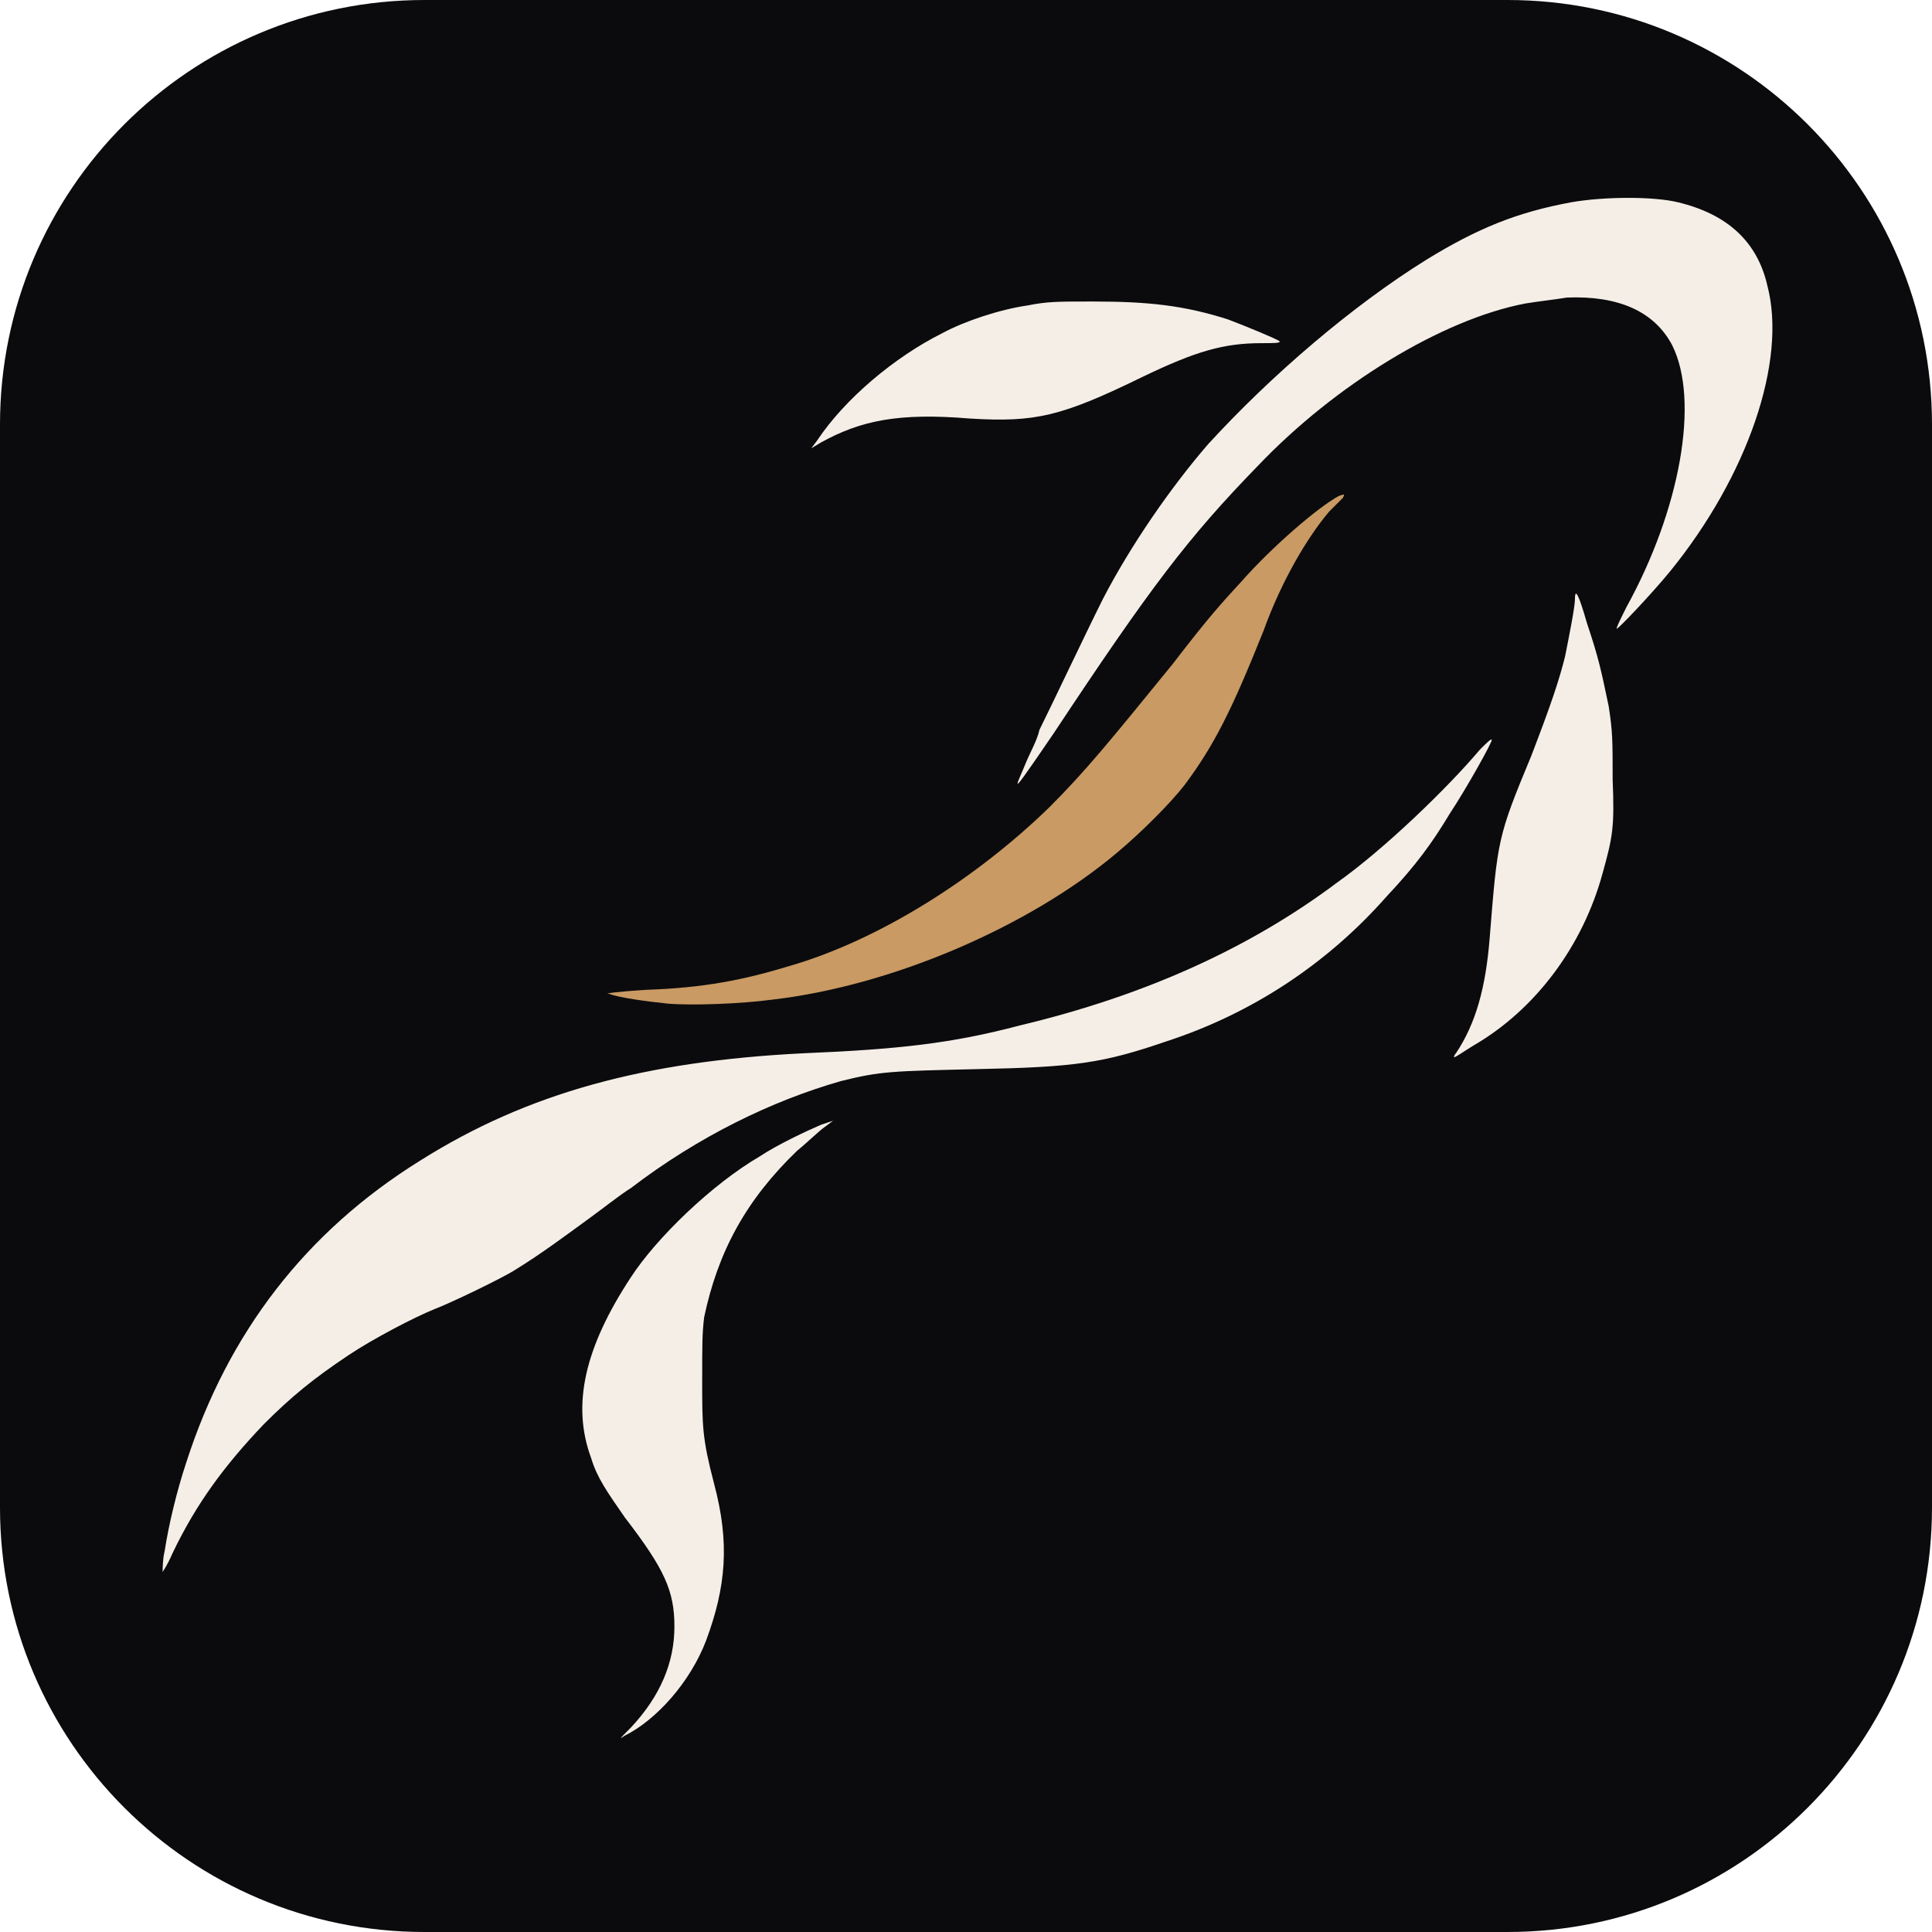
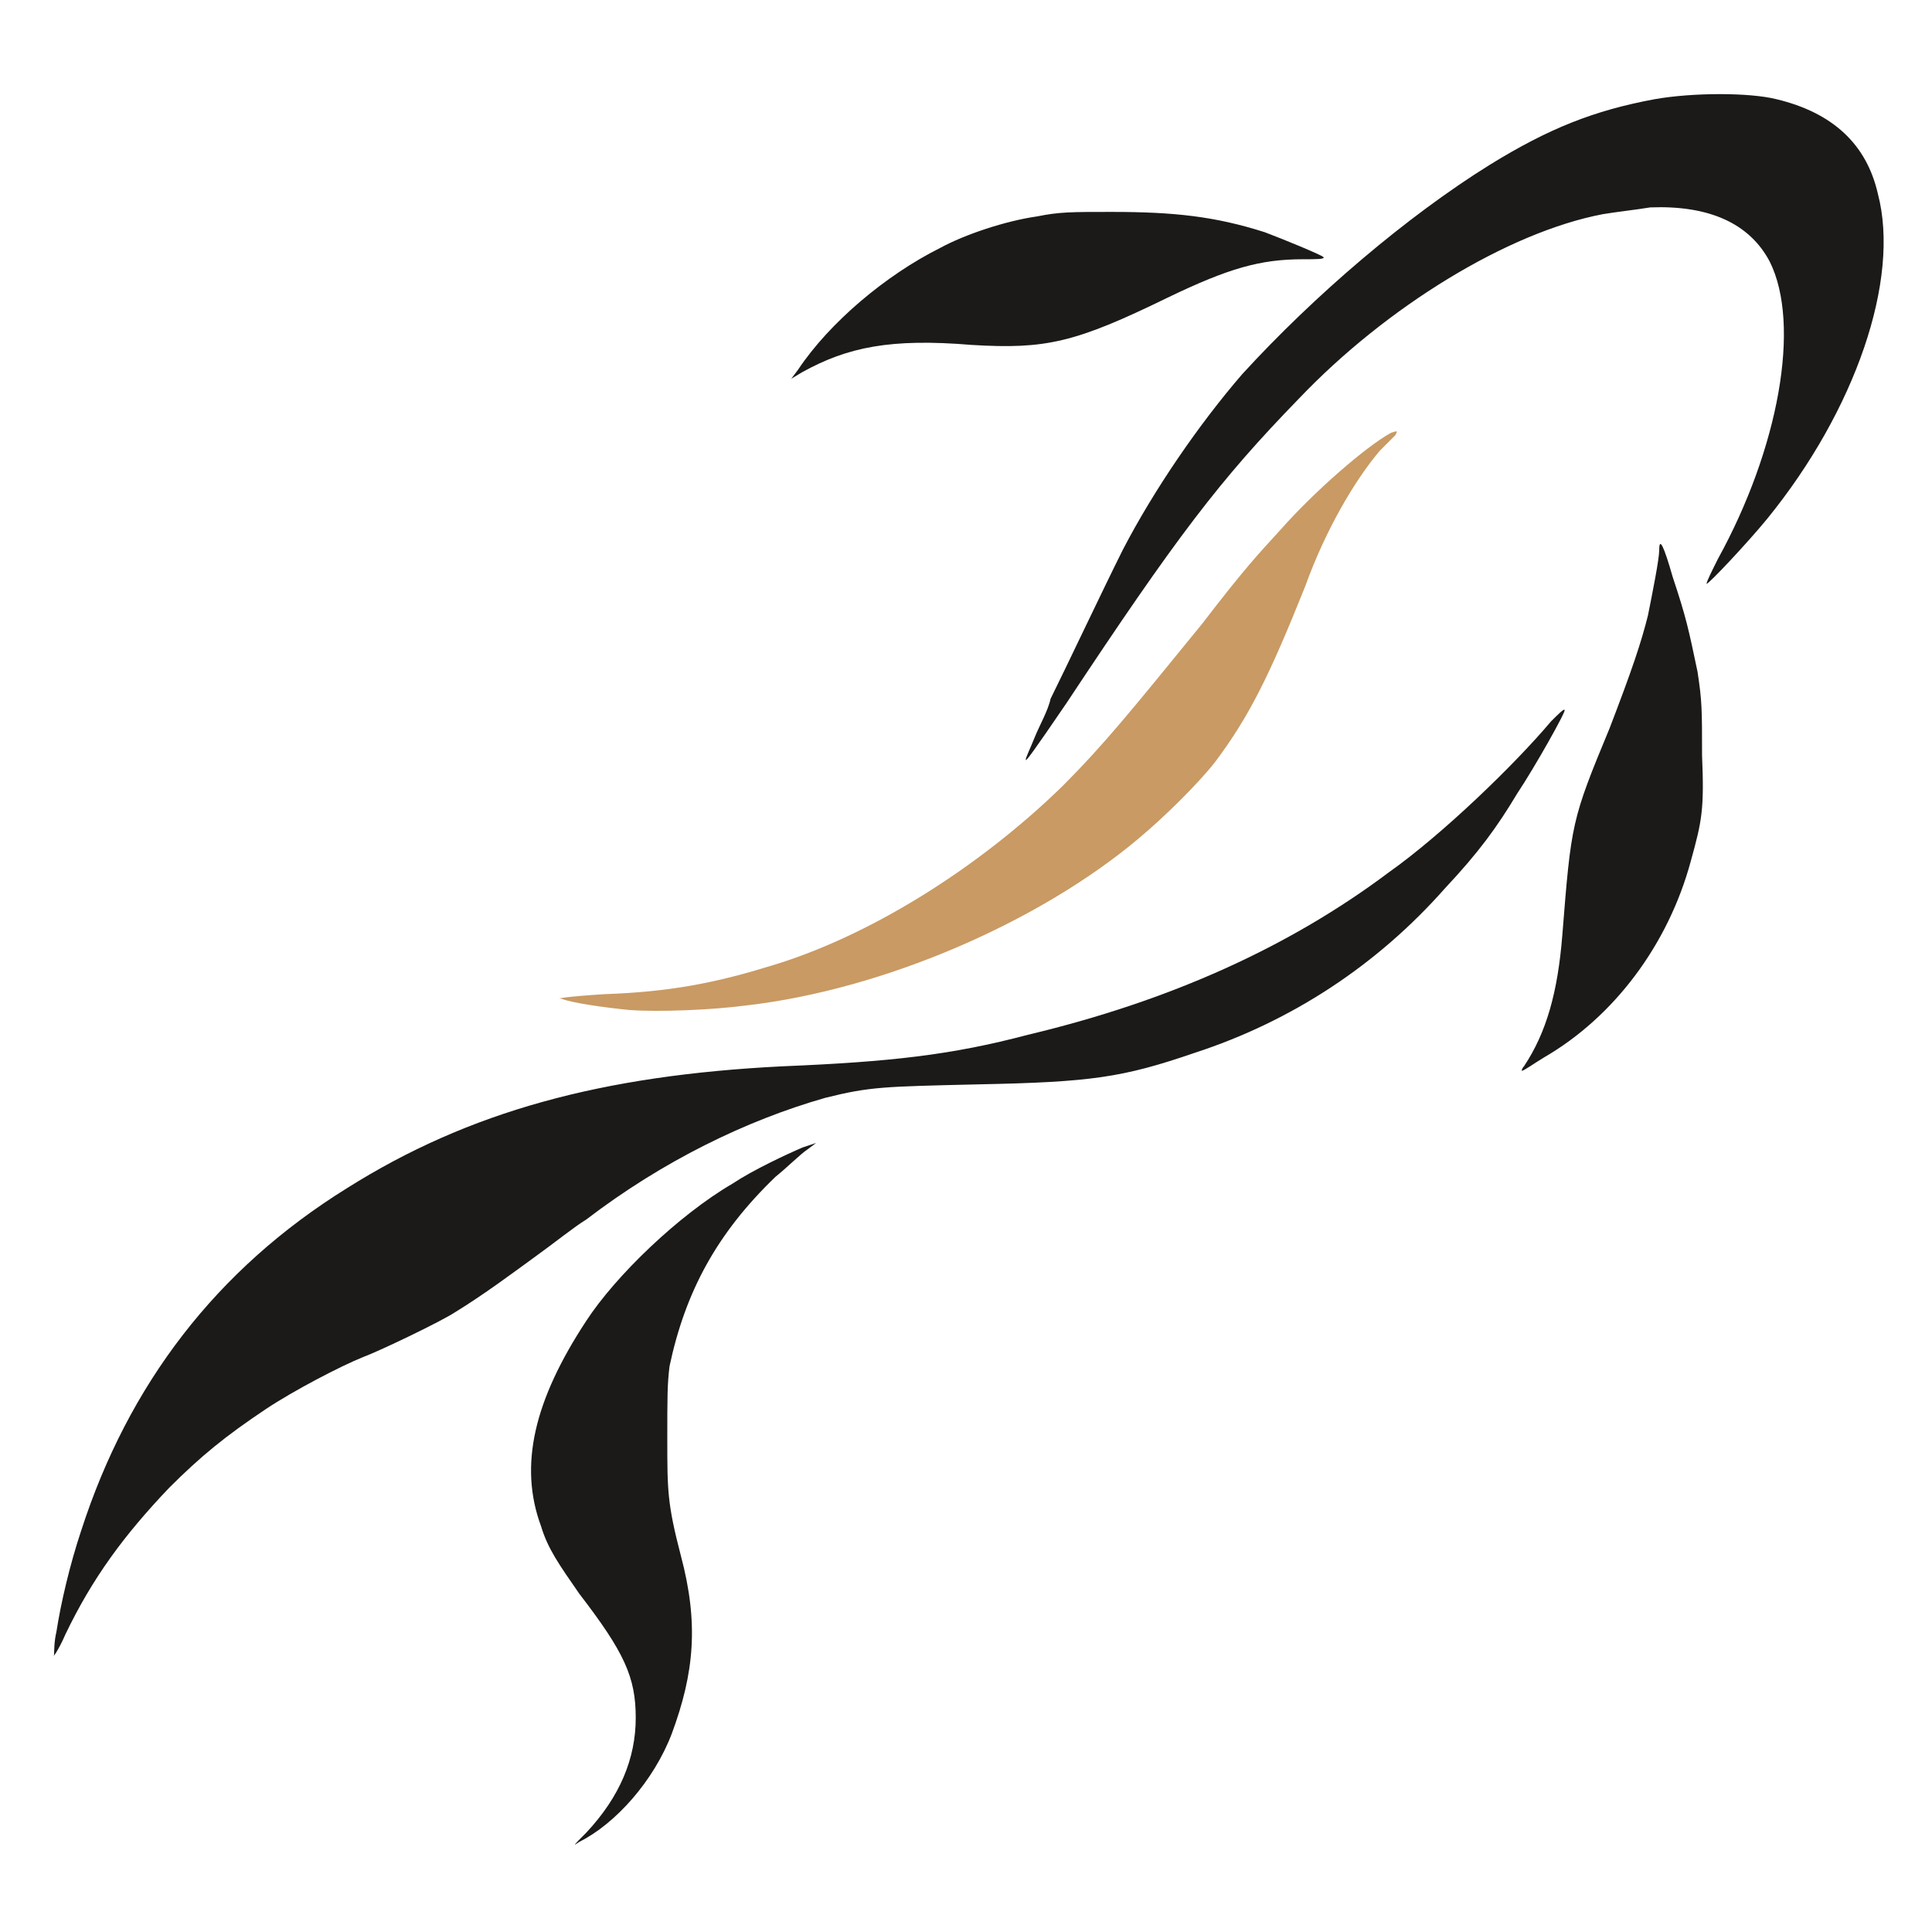
- <svg xmlns="http://www.w3.org/2000/svg" viewBox="126 152 974 974">
-   <rect x="126" y="152" width="974" height="974" rx="214" fill="#0b0b0d" />
-   <path fill="#f4eee7" d="M444 1023C459 1007 466 990 466 972C466 954 461 943 441 917C432 904 427 897 424 887C414 860 421 831 444 796C457 776 485 749 509 735C518 729 533 722 540 719L546 717L542 720C539 722 533 728 528 732C502 757 488 783 481 816C480 824 480 830 480 848C480 871 480 877 486 900C494 930 492 952 482 979C474 1000 457 1019 441 1027C438 1029 438 1029 444 1023ZM208 944C208 943 208 938 209 934C211 921 215 904 220 889C241 824 280 773 338 737C392 703 451 687 531 683C579 681 606 678 640 669C703 654 756 630 800 597C824 580 856 549 872 530C875 527 878 524 878 525C879 525 865 550 857 562C848 577 840 588 825 604C795 638 757 663 714 677C682 688 668 690 618 691C576 692 570 692 550 697C515 707 478 725 444 751C439 754 429 762 422 767C411 775 399 784 386 792C380 796 353 809 345 812C335 816 314 827 302 835C284 847 273 856 259 870C239 891 225 910 213 935C210 942 207 946 208 944ZM860 683C870 668 875 650 877 625C881 575 881 574 898 533C908 507 912 495 915 483C917 473 920 458 920 454C920 448 922 452 926 466C932 484 933 489 937 508C939 521 939 525 939 545C940 569 939 574 934 592C924 629 900 661 869 679C864 682 860 685 859 685C859 685 859 684 860 683ZM639 547C639 546 641 542 643 537C645 532 649 525 650 520C656 508 673 472 682 454C696 427 716 398 735 376C767 341 808 306 845 283C871 267 891 259 918 254C935 251 960 251 972 254C997 260 1012 274 1017 296C1027 334 1007 392 968 440C959 451 942 469 941 469C941 468 943 464 946 458C973 409 983 354 969 326C960 309 942 301 916 302C910 303 901 304 895 305C853 313 799 346 760 387C725 423 706 448 657 522C642 544 639 548 639 547ZM538 374C552 353 577 332 601 320C612 314 630 308 644 306C654 304 659 304 677 304C705 304 723 306 745 313C753 316 770 323 771 324C772 325 768 325 762 325C743 325 729 329 702 342C661 362 648 365 615 363C579 360 560 364 540 375L535 378L538 374Z" />
+ <svg xmlns="http://www.w3.org/2000/svg" viewBox="184 210 857 857">
+   <style>.body{fill:#1b1a18}@media (prefers-color-scheme:dark){.body{fill:#f4eee7}}</style>
+   <path class="body" d="M444 1023C459 1007 466 990 466 972C466 954 461 943 441 917C432 904 427 897 424 887C414 860 421 831 444 796C457 776 485 749 509 735C518 729 533 722 540 719L546 717L542 720C539 722 533 728 528 732C502 757 488 783 481 816C480 824 480 830 480 848C480 871 480 877 486 900C494 930 492 952 482 979C474 1000 457 1019 441 1027C438 1029 438 1029 444 1023ZM208 944C208 943 208 938 209 934C211 921 215 904 220 889C241 824 280 773 338 737C392 703 451 687 531 683C579 681 606 678 640 669C703 654 756 630 800 597C824 580 856 549 872 530C875 527 878 524 878 525C879 525 865 550 857 562C848 577 840 588 825 604C795 638 757 663 714 677C682 688 668 690 618 691C576 692 570 692 550 697C515 707 478 725 444 751C439 754 429 762 422 767C411 775 399 784 386 792C380 796 353 809 345 812C335 816 314 827 302 835C284 847 273 856 259 870C239 891 225 910 213 935C210 942 207 946 208 944ZM860 683C870 668 875 650 877 625C881 575 881 574 898 533C908 507 912 495 915 483C917 473 920 458 920 454C920 448 922 452 926 466C932 484 933 489 937 508C939 521 939 525 939 545C940 569 939 574 934 592C924 629 900 661 869 679C864 682 860 685 859 685C859 685 859 684 860 683ZM639 547C639 546 641 542 643 537C645 532 649 525 650 520C656 508 673 472 682 454C696 427 716 398 735 376C767 341 808 306 845 283C871 267 891 259 918 254C935 251 960 251 972 254C997 260 1012 274 1017 296C1027 334 1007 392 968 440C959 451 942 469 941 469C941 468 943 464 946 458C973 409 983 354 969 326C960 309 942 301 916 302C910 303 901 304 895 305C853 313 799 346 760 387C725 423 706 448 657 522C642 544 639 548 639 547ZM538 374C552 353 577 332 601 320C612 314 630 308 644 306C654 304 659 304 677 304C705 304 723 306 745 313C753 316 770 323 771 324C772 325 768 325 762 325C743 325 729 329 702 342C661 362 648 365 615 363C579 360 560 364 540 375L535 378L538 374Z" />
  <path fill="#c99a63" d="M463 658C453 657 438 655 433 653C430 653 436 652 452 651C481 650 501 646 524 639C569 626 618 595 655 559C674 540 686 525 717 487C737 461 742 456 752 445C767 428 790 408 801 402C804 401 804 401 803 403C802 404 799 407 796 410C785 423 772 445 763 470C747 510 738 528 723 548C716 557 701 572 689 582C645 619 576 649 515 656C500 658 476 659 463 658Z" />
</svg>
